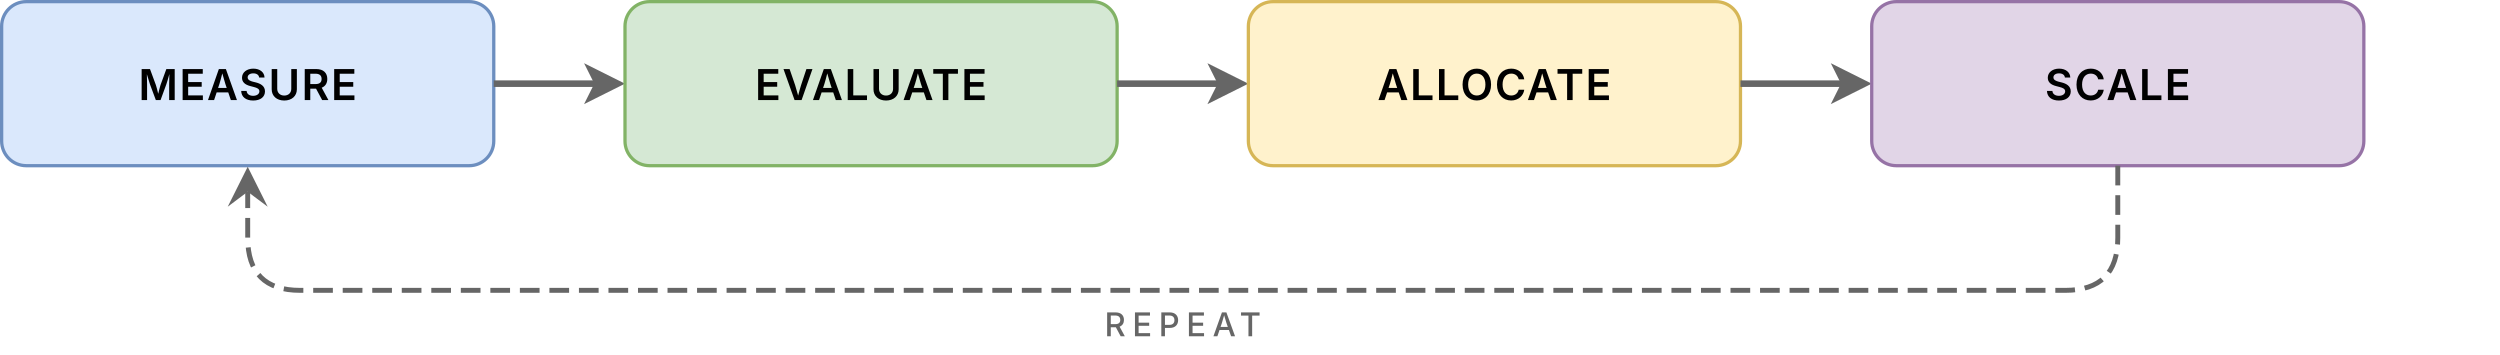
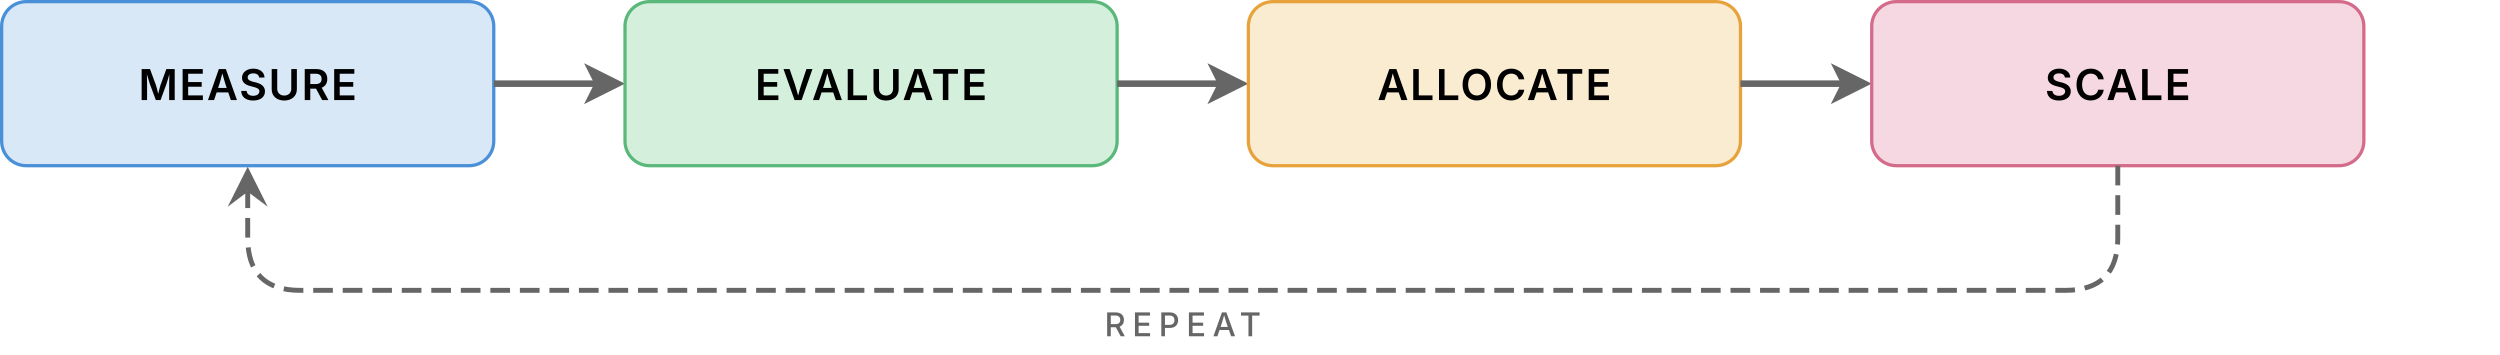
<svg xmlns="http://www.w3.org/2000/svg" style="background: transparent; background-color: transparent; color-scheme: light dark;" version="1.1" width="762px" height="108px" viewBox="-0.5 -0.5 762 108">
  <defs />
  <g>
    <g data-cell-id="s1">
-       <rect x="0" y="0" width="150" height="50" rx="7.5" ry="7.5" fill="#dae8fc" stroke="#6c8ebf" pointer-events="all" style="fill: light-dark(rgb(218, 232, 252), rgb(29, 41, 59)); stroke: light-dark(rgb(108, 142, 191), rgb(92, 121, 163));" />
+       <rect x="0" y="0" width="150" height="50" rx="7.5" ry="7.5" fill="#d9e8f7" stroke="#4a90d9" pointer-events="all" style="fill: light-dark(rgb(217, 232, 247), rgb(29, 41, 59)); stroke: light-dark(rgb(74, 144, 217), rgb(92, 121, 163));" />
      <text x="75" y="30" fill="#000000" font-family="'Inter', Helvetica, sans-serif" font-weight="600" text-anchor="middle" font-size="13px" letter-spacing="0.5px" style="fill: light-dark(rgb(0, 0, 0), rgb(255, 255, 255));">MEASURE</text>
    </g>
    <g data-cell-id="a1">
      <path d="M 150 25 L 181.76 25" fill="none" stroke="#666666" stroke-width="2" stroke-miterlimit="10" style="stroke: light-dark(rgb(102, 102, 102), rgb(149, 149, 149));" />
      <path d="M 187.76 25 L 179.76 29 L 181.76 25 L 179.76 21 Z" fill="#666666" stroke="#666666" stroke-width="2" stroke-miterlimit="10" style="fill: light-dark(rgb(102, 102, 102), rgb(149, 149, 149)); stroke: light-dark(rgb(102, 102, 102), rgb(149, 149, 149));" />
    </g>
    <g data-cell-id="s2">
-       <rect x="190" y="0" width="150" height="50" rx="7.5" ry="7.5" fill="#d5e8d4" stroke="#82b366" pointer-events="all" style="fill: light-dark(rgb(213, 232, 212), rgb(31, 47, 30)); stroke: light-dark(rgb(130, 179, 102), rgb(68, 110, 44));" />
+       <rect x="190" y="0" width="150" height="50" rx="7.5" ry="7.5" fill="#d4f0dd" stroke="#5ab87a" pointer-events="all" style="fill: light-dark(rgb(212, 240, 221), rgb(31, 47, 30)); stroke: light-dark(rgb(90, 184, 122), rgb(68, 110, 44));" />
      <text x="265" y="30" fill="#000000" font-family="'Inter', Helvetica, sans-serif" font-weight="600" text-anchor="middle" font-size="13px" letter-spacing="0.5px" style="fill: light-dark(rgb(0, 0, 0), rgb(255, 255, 255));">EVALUATE</text>
    </g>
    <g data-cell-id="a2">
      <path d="M 340 25 L 371.76 25" fill="none" stroke="#666666" stroke-width="2" stroke-miterlimit="10" style="stroke: light-dark(rgb(102, 102, 102), rgb(149, 149, 149));" />
      <path d="M 377.76 25 L 369.76 29 L 371.76 25 L 369.76 21 Z" fill="#666666" stroke="#666666" stroke-width="2" stroke-miterlimit="10" style="fill: light-dark(rgb(102, 102, 102), rgb(149, 149, 149)); stroke: light-dark(rgb(102, 102, 102), rgb(149, 149, 149));" />
    </g>
    <g data-cell-id="s3">
-       <rect x="380" y="0" width="150" height="50" rx="7.5" ry="7.5" fill="#fff2cc" stroke="#d6b656" pointer-events="all" style="fill: light-dark(rgb(255, 242, 204), rgb(40, 29, 0)); stroke: light-dark(rgb(214, 182, 86), rgb(109, 81, 0));" />
+       <rect x="380" y="0" width="150" height="50" rx="7.5" ry="7.5" fill="#faecd0" stroke="#e8a23c" pointer-events="all" style="fill: light-dark(rgb(250, 236, 208), rgb(40, 29, 0)); stroke: light-dark(rgb(232, 162, 60), rgb(109, 81, 0));" />
      <text x="455" y="30" fill="#000000" font-family="'Inter', Helvetica, sans-serif" font-weight="600" text-anchor="middle" font-size="13px" letter-spacing="0.5px" style="fill: light-dark(rgb(0, 0, 0), rgb(255, 255, 255));">ALLOCATE</text>
    </g>
    <g data-cell-id="a3">
      <path d="M 530 25 L 561.76 25" fill="none" stroke="#666666" stroke-width="2" stroke-miterlimit="10" style="stroke: light-dark(rgb(102, 102, 102), rgb(149, 149, 149));" />
      <path d="M 567.76 25 L 559.76 29 L 561.76 25 L 559.76 21 Z" fill="#666666" stroke="#666666" stroke-width="2" stroke-miterlimit="10" style="fill: light-dark(rgb(102, 102, 102), rgb(149, 149, 149)); stroke: light-dark(rgb(102, 102, 102), rgb(149, 149, 149));" />
    </g>
    <g data-cell-id="s4">
-       <rect x="570" y="0" width="150" height="50" rx="7.5" ry="7.5" fill="#e1d5e7" stroke="#9673a6" pointer-events="all" style="fill: light-dark(rgb(225, 213, 231), rgb(57, 47, 63)); stroke: light-dark(rgb(150, 115, 166), rgb(149, 119, 163));" />
+       <rect x="570" y="0" width="150" height="50" rx="7.5" ry="7.5" fill="#f5d8e1" stroke="#d46b8a" pointer-events="all" style="fill: light-dark(rgb(245, 216, 225), rgb(57, 47, 63)); stroke: light-dark(rgb(212, 107, 138), rgb(149, 119, 163));" />
      <text x="645" y="30" fill="#000000" font-family="'Inter', Helvetica, sans-serif" font-weight="600" text-anchor="middle" font-size="13px" letter-spacing="0.5px" style="fill: light-dark(rgb(0, 0, 0), rgb(255, 255, 255));">SCALE</text>
    </g>
    <g data-cell-id="feedback">
      <path d="M 645 50 L 645 72 Q 645 88 629 88 L 91 88 Q 75 88 75 72 L 75 58" fill="none" stroke="#666666" stroke-width="1.5" stroke-dasharray="6 3" stroke-miterlimit="10" style="stroke: light-dark(rgb(102, 102, 102), rgb(149, 149, 149));" />
      <path d="M 75 52 L 71 60 L 75 57 L 79 60 Z" fill="#666666" stroke="#666666" stroke-width="1.5" stroke-miterlimit="10" style="fill: light-dark(rgb(102, 102, 102), rgb(149, 149, 149)); stroke: light-dark(rgb(102, 102, 102), rgb(149, 149, 149));" />
      <text x="360" y="102" fill="#666666" font-family="'Inter', Helvetica, sans-serif" font-weight="500" text-anchor="middle" font-size="10px" letter-spacing="2px" style="fill: light-dark(rgb(102, 102, 102), rgb(149, 149, 149));">REPEAT</text>
    </g>
  </g>
</svg>
